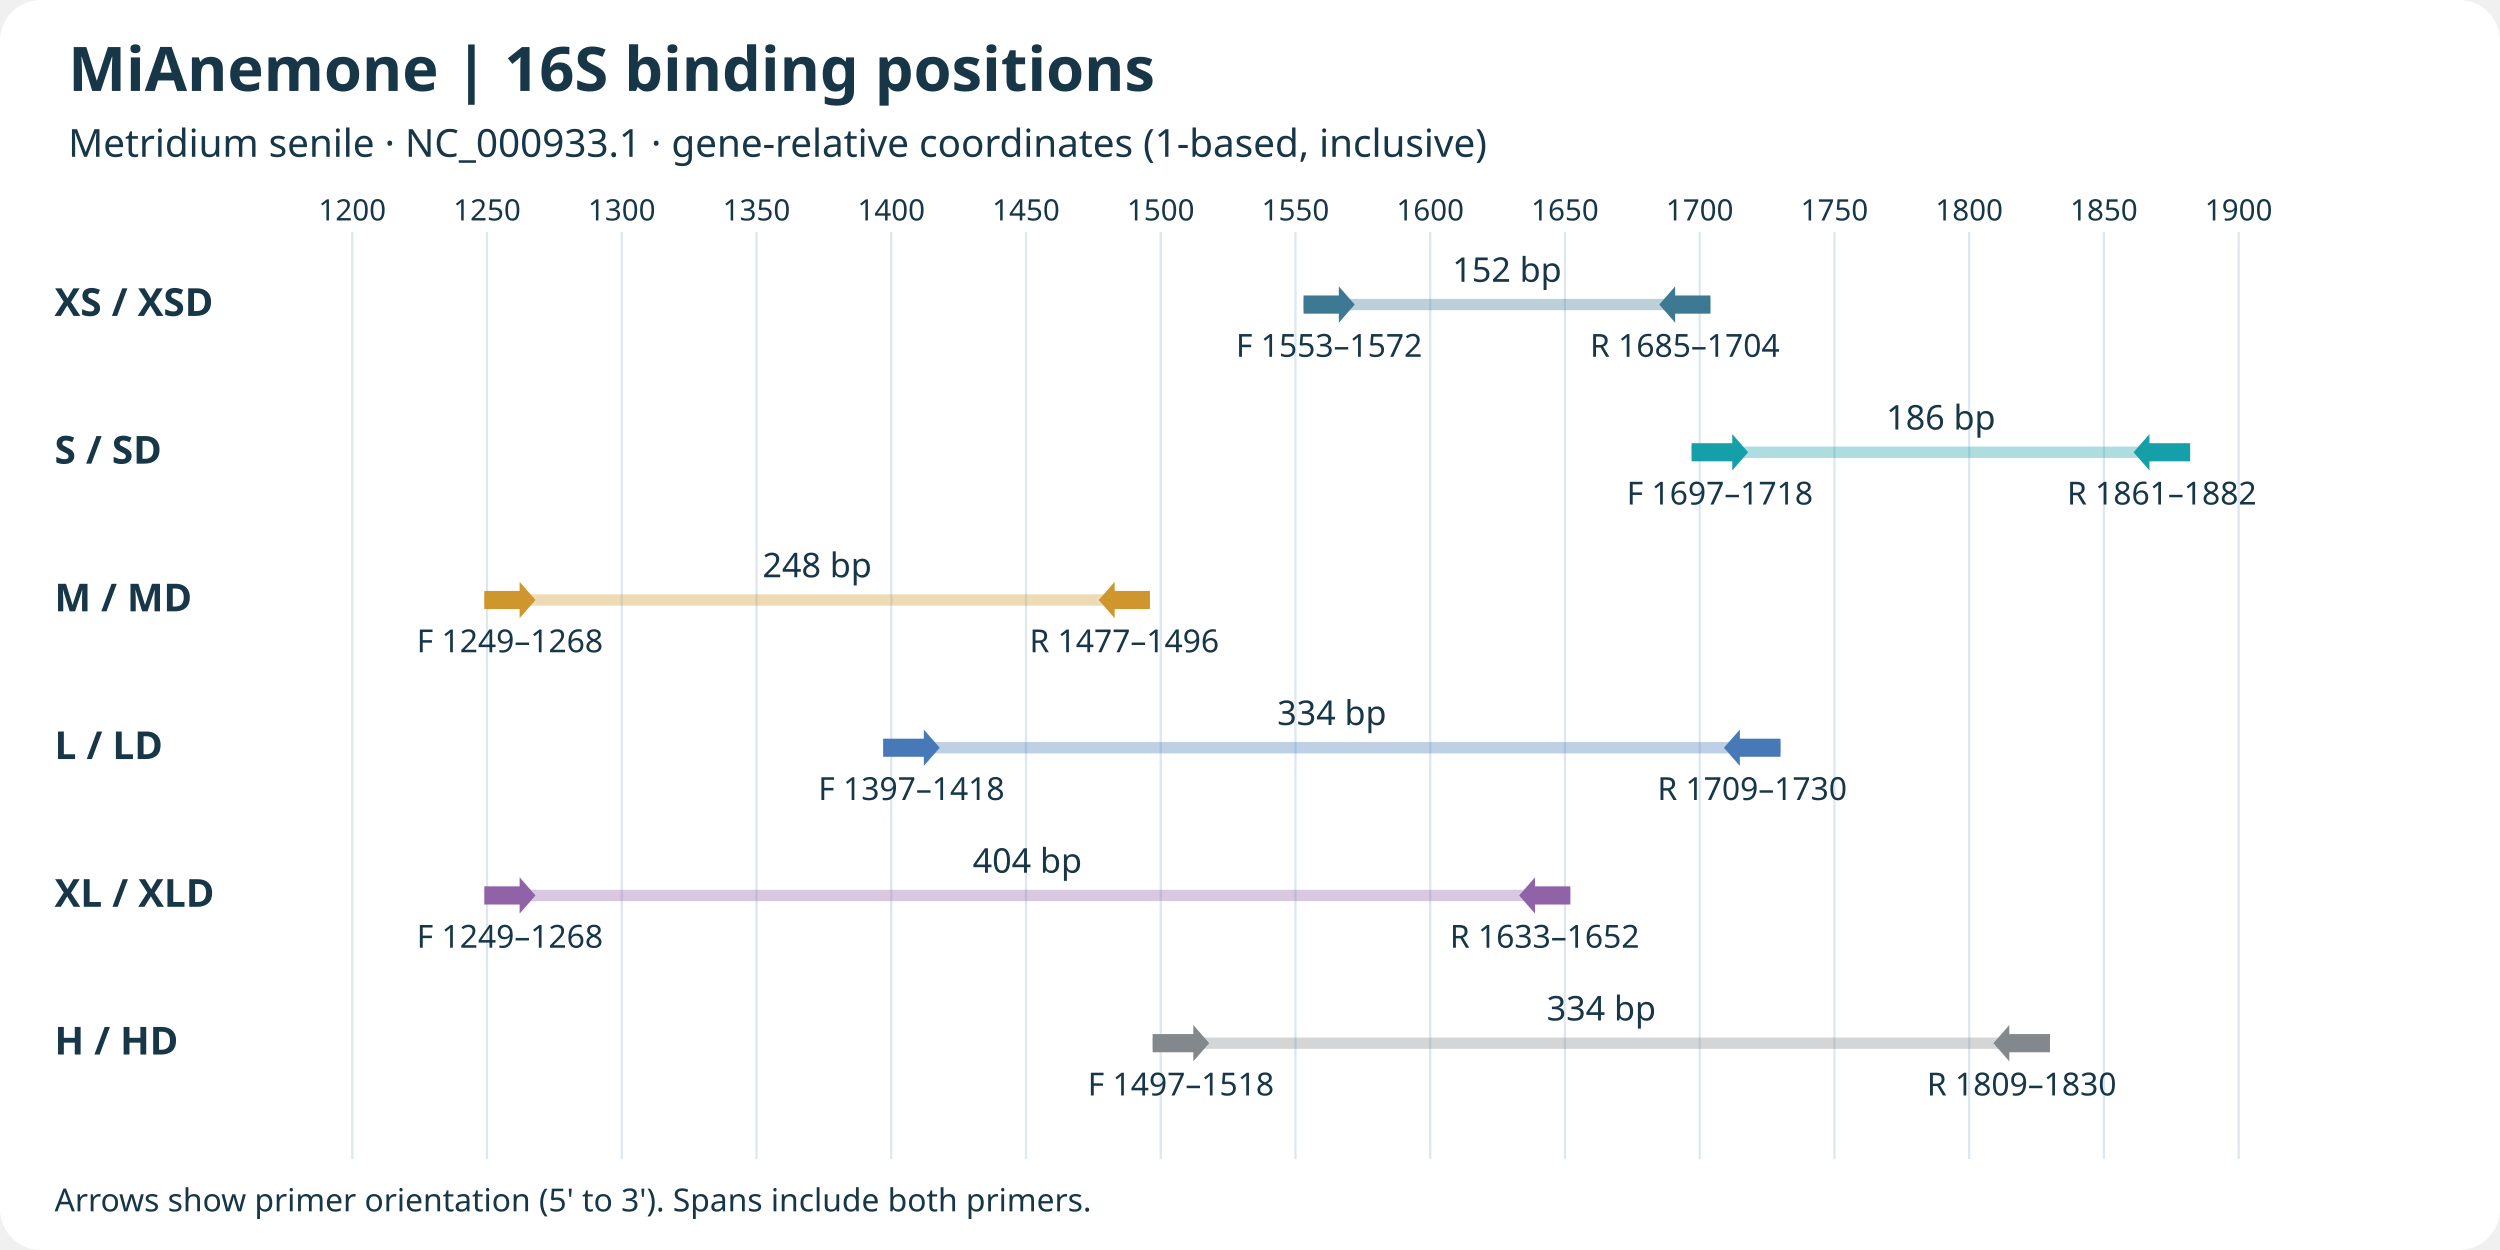
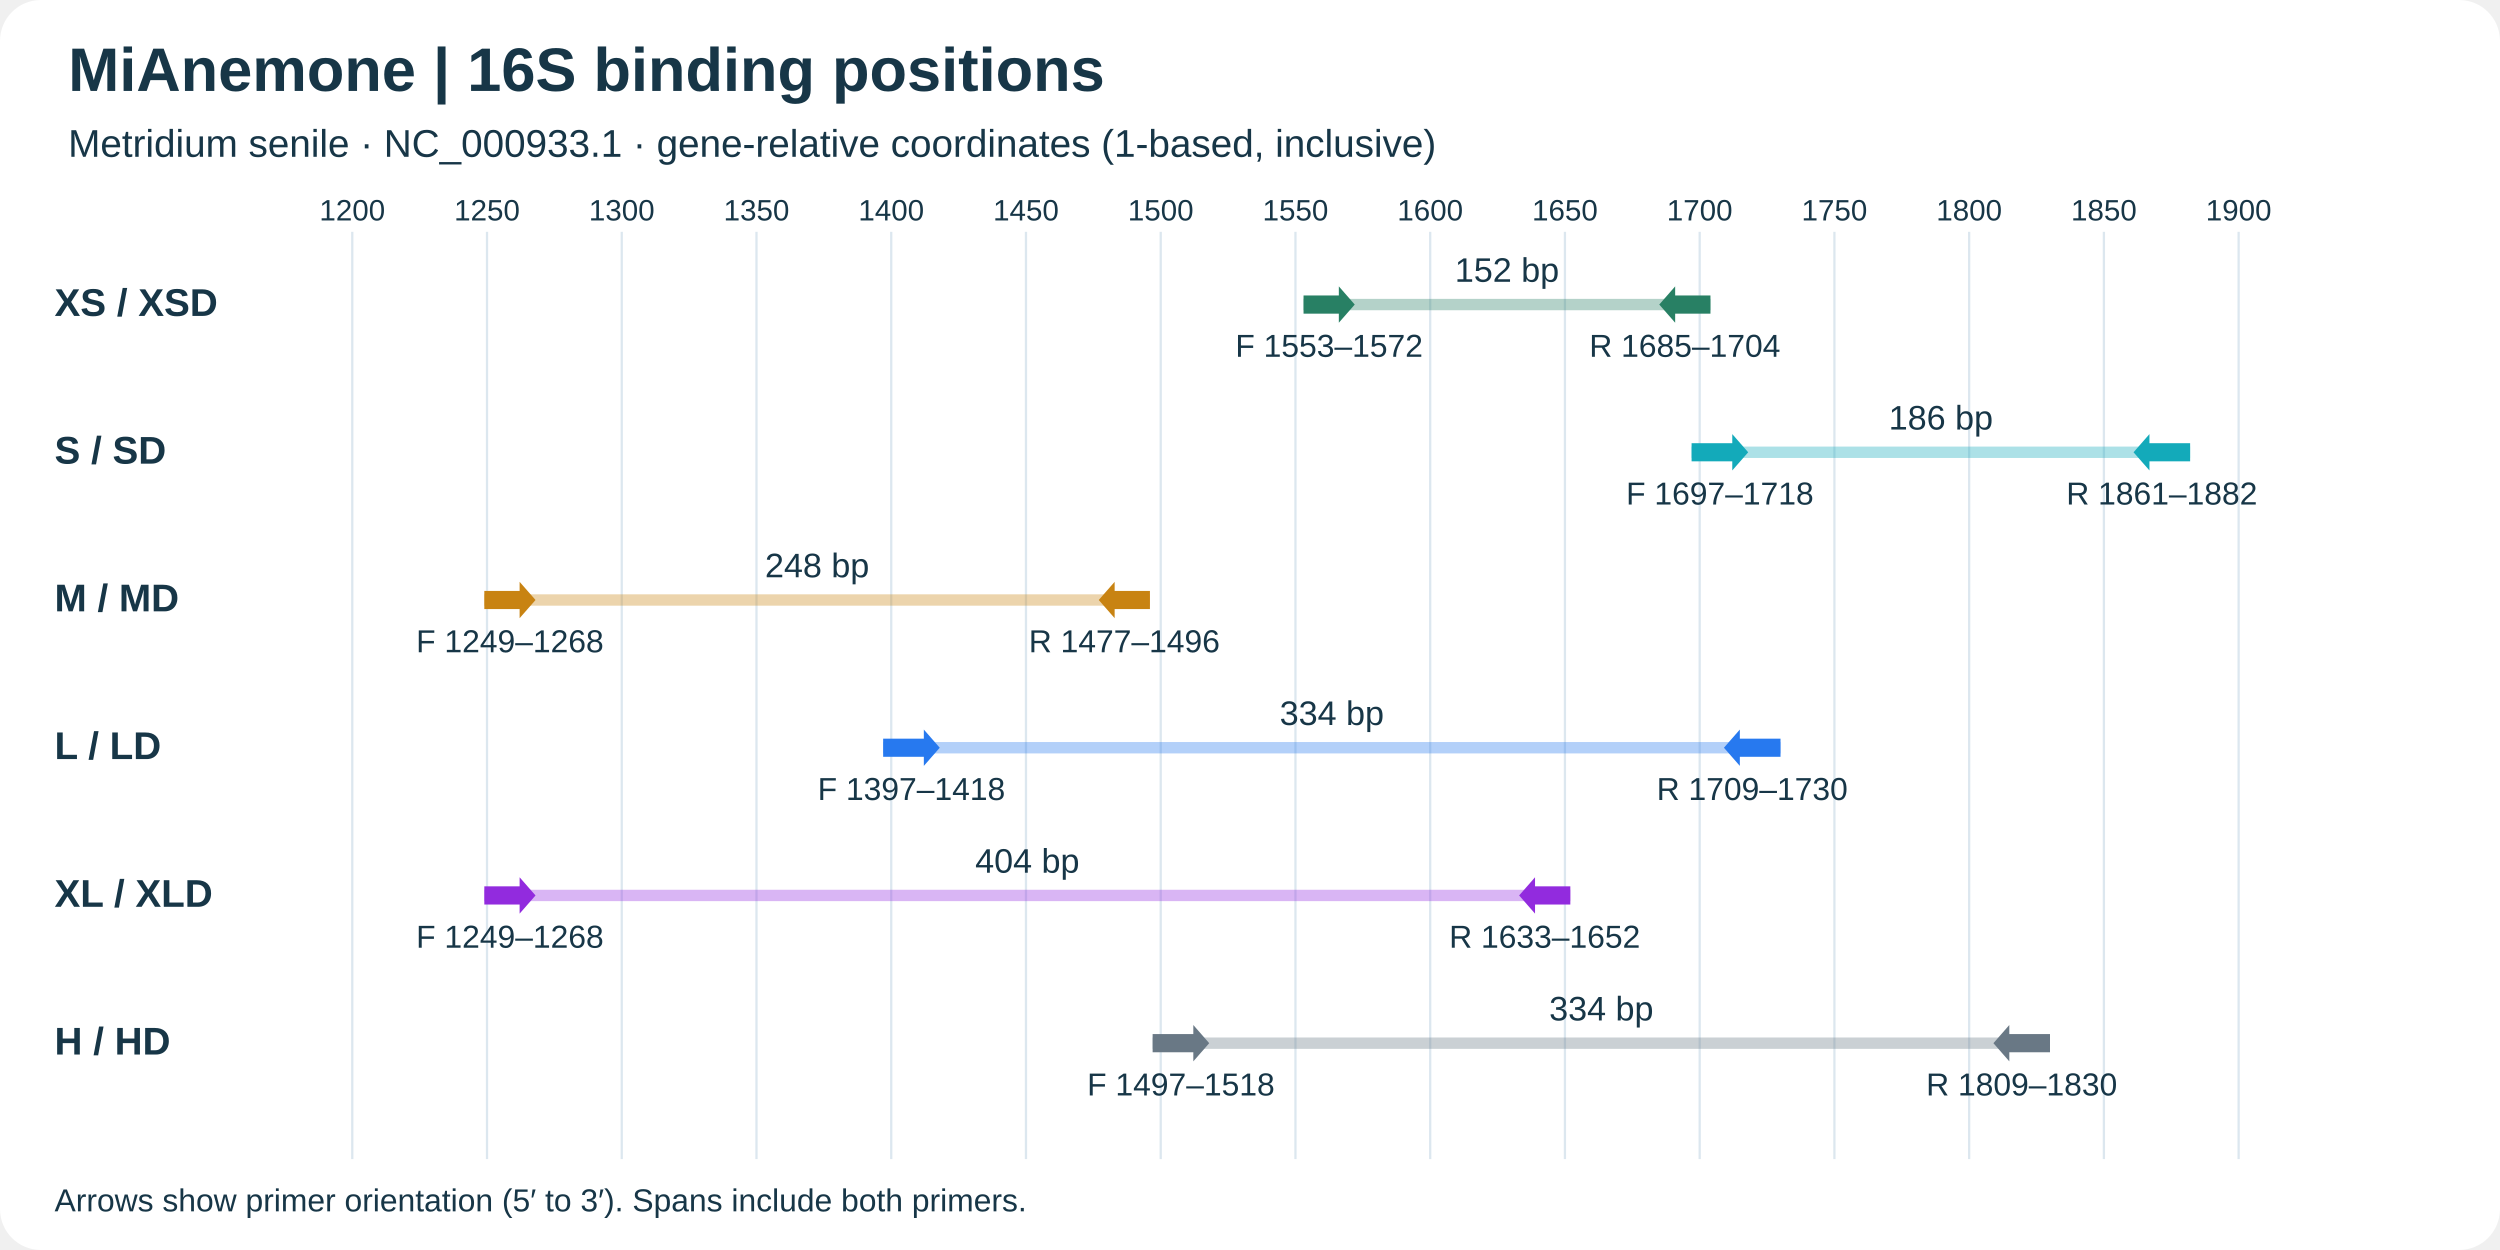
<svg xmlns="http://www.w3.org/2000/svg" width="1100" height="550" viewBox="0 0 1100 550" role="img">
  <rect width="100%" height="100%" rx="18" fill="#ffffff" />
-   <g font-family="Avenir Next" fill="#173647">
-     <text x="30" y="40" font-size="27" font-weight="bold" font-family="Avenir Next" style=";font-family: Avenir Next;;font-family: Avenir Next;;font-family: Avenir Next;;font-family: Avenir Next;;font-family: Avenir Next;;font-family: Avenir Next;;font-family: Avenir Next;">MiAnemone  |  16S binding positions</text>
-     <text x="30" y="69" font-size="17" font-family="Avenir Next" style=";font-family: Avenir Next;;font-family: Avenir Next;;font-family: Avenir Next;;font-family: Avenir Next;;font-family: Avenir Next;;font-family: Avenir Next;;font-family: Avenir Next;">Metridium senile  ·  NC_000933.1  ·  gene-relative coordinates (1-based, inclusive)</text>
+   <g font-family="Avenir Next, Arial, sans-serif" fill="#173647">
+     <text x="30" y="40" font-size="27" font-weight="bold">MiAnemone  |  16S binding positions</text>
+     <text x="30" y="69" font-size="17">Metridium senile  ·  NC_000933.1  ·  gene-relative coordinates (1-based, inclusive)</text>
    <line x1="155.0" x2="155.0" y1="102" y2="510" stroke="#dce7ef" />
-     <text x="155.0" y="97" font-size="13" text-anchor="middle" font-family="Avenir Next" style=";font-family: Avenir Next;;font-family: Avenir Next;;font-family: Avenir Next;;font-family: Avenir Next;;font-family: Avenir Next;;font-family: Avenir Next;;font-family: Avenir Next;">1200</text>
+     <text x="155.0" y="97" font-size="13" text-anchor="middle">1200</text>
    <line x1="214.286" x2="214.286" y1="102" y2="510" stroke="#dce7ef" />
-     <text x="214.286" y="97" font-size="13" text-anchor="middle" font-family="Avenir Next" style=";font-family: Avenir Next;;font-family: Avenir Next;;font-family: Avenir Next;;font-family: Avenir Next;;font-family: Avenir Next;;font-family: Avenir Next;;font-family: Avenir Next;">1250</text>
+     <text x="214.286" y="97" font-size="13" text-anchor="middle">1250</text>
    <line x1="273.571" x2="273.571" y1="102" y2="510" stroke="#dce7ef" />
-     <text x="273.571" y="97" font-size="13" text-anchor="middle" font-family="Avenir Next" style=";font-family: Avenir Next;;font-family: Avenir Next;;font-family: Avenir Next;;font-family: Avenir Next;;font-family: Avenir Next;;font-family: Avenir Next;;font-family: Avenir Next;">1300</text>
+     <text x="273.571" y="97" font-size="13" text-anchor="middle">1300</text>
    <line x1="332.857" x2="332.857" y1="102" y2="510" stroke="#dce7ef" />
-     <text x="332.857" y="97" font-size="13" text-anchor="middle" font-family="Avenir Next" style=";font-family: Avenir Next;;font-family: Avenir Next;;font-family: Avenir Next;;font-family: Avenir Next;;font-family: Avenir Next;;font-family: Avenir Next;;font-family: Avenir Next;">1350</text>
+     <text x="332.857" y="97" font-size="13" text-anchor="middle">1350</text>
    <line x1="392.143" x2="392.143" y1="102" y2="510" stroke="#dce7ef" />
-     <text x="392.143" y="97" font-size="13" text-anchor="middle" font-family="Avenir Next" style=";font-family: Avenir Next;;font-family: Avenir Next;;font-family: Avenir Next;;font-family: Avenir Next;;font-family: Avenir Next;;font-family: Avenir Next;;font-family: Avenir Next;">1400</text>
+     <text x="392.143" y="97" font-size="13" text-anchor="middle">1400</text>
    <line x1="451.429" x2="451.429" y1="102" y2="510" stroke="#dce7ef" />
-     <text x="451.429" y="97" font-size="13" text-anchor="middle" font-family="Avenir Next" style=";font-family: Avenir Next;;font-family: Avenir Next;;font-family: Avenir Next;;font-family: Avenir Next;;font-family: Avenir Next;;font-family: Avenir Next;;font-family: Avenir Next;">1450</text>
+     <text x="451.429" y="97" font-size="13" text-anchor="middle">1450</text>
    <line x1="510.714" x2="510.714" y1="102" y2="510" stroke="#dce7ef" />
-     <text x="510.714" y="97" font-size="13" text-anchor="middle" font-family="Avenir Next" style=";font-family: Avenir Next;;font-family: Avenir Next;;font-family: Avenir Next;;font-family: Avenir Next;;font-family: Avenir Next;;font-family: Avenir Next;;font-family: Avenir Next;">1500</text>
+     <text x="510.714" y="97" font-size="13" text-anchor="middle">1500</text>
    <line x1="570.0" x2="570.0" y1="102" y2="510" stroke="#dce7ef" />
-     <text x="570.0" y="97" font-size="13" text-anchor="middle" font-family="Avenir Next" style=";font-family: Avenir Next;;font-family: Avenir Next;;font-family: Avenir Next;;font-family: Avenir Next;;font-family: Avenir Next;;font-family: Avenir Next;;font-family: Avenir Next;">1550</text>
+     <text x="570.0" y="97" font-size="13" text-anchor="middle">1550</text>
    <line x1="629.286" x2="629.286" y1="102" y2="510" stroke="#dce7ef" />
-     <text x="629.286" y="97" font-size="13" text-anchor="middle" font-family="Avenir Next" style=";font-family: Avenir Next;;font-family: Avenir Next;;font-family: Avenir Next;;font-family: Avenir Next;;font-family: Avenir Next;;font-family: Avenir Next;;font-family: Avenir Next;">1600</text>
+     <text x="629.286" y="97" font-size="13" text-anchor="middle">1600</text>
    <line x1="688.571" x2="688.571" y1="102" y2="510" stroke="#dce7ef" />
-     <text x="688.571" y="97" font-size="13" text-anchor="middle" font-family="Avenir Next" style=";font-family: Avenir Next;;font-family: Avenir Next;;font-family: Avenir Next;;font-family: Avenir Next;;font-family: Avenir Next;;font-family: Avenir Next;;font-family: Avenir Next;">1650</text>
+     <text x="688.571" y="97" font-size="13" text-anchor="middle">1650</text>
    <line x1="747.857" x2="747.857" y1="102" y2="510" stroke="#dce7ef" />
-     <text x="747.857" y="97" font-size="13" text-anchor="middle" font-family="Avenir Next" style=";font-family: Avenir Next;;font-family: Avenir Next;;font-family: Avenir Next;;font-family: Avenir Next;;font-family: Avenir Next;;font-family: Avenir Next;;font-family: Avenir Next;">1700</text>
+     <text x="747.857" y="97" font-size="13" text-anchor="middle">1700</text>
    <line x1="807.143" x2="807.143" y1="102" y2="510" stroke="#dce7ef" />
-     <text x="807.143" y="97" font-size="13" text-anchor="middle" font-family="Avenir Next" style=";font-family: Avenir Next;;font-family: Avenir Next;;font-family: Avenir Next;;font-family: Avenir Next;;font-family: Avenir Next;;font-family: Avenir Next;;font-family: Avenir Next;">1750</text>
+     <text x="807.143" y="97" font-size="13" text-anchor="middle">1750</text>
    <line x1="866.429" x2="866.429" y1="102" y2="510" stroke="#dce7ef" />
-     <text x="866.429" y="97" font-size="13" text-anchor="middle" font-family="Avenir Next" style=";font-family: Avenir Next;;font-family: Avenir Next;;font-family: Avenir Next;;font-family: Avenir Next;;font-family: Avenir Next;;font-family: Avenir Next;;font-family: Avenir Next;">1800</text>
+     <text x="866.429" y="97" font-size="13" text-anchor="middle">1800</text>
    <line x1="925.714" x2="925.714" y1="102" y2="510" stroke="#dce7ef" />
-     <text x="925.714" y="97" font-size="13" text-anchor="middle" font-family="Avenir Next" style=";font-family: Avenir Next;;font-family: Avenir Next;;font-family: Avenir Next;;font-family: Avenir Next;;font-family: Avenir Next;;font-family: Avenir Next;;font-family: Avenir Next;">1850</text>
+     <text x="925.714" y="97" font-size="13" text-anchor="middle">1850</text>
    <line x1="985.0" x2="985.0" y1="102" y2="510" stroke="#dce7ef" />
-     <text x="985.0" y="97" font-size="13" text-anchor="middle" font-family="Avenir Next" style=";font-family: Avenir Next;;font-family: Avenir Next;;font-family: Avenir Next;;font-family: Avenir Next;;font-family: Avenir Next;;font-family: Avenir Next;;font-family: Avenir Next;">1900</text>
-     <text x="24" y="139" font-size="17" font-weight="bold" font-family="Avenir Next" style=";font-family: Avenir Next;;font-family: Avenir Next;;font-family: Avenir Next;;font-family: Avenir Next;;font-family: Avenir Next;;font-family: Avenir Next;;font-family: Avenir Next;">XS / XSD</text>
-     <line x1="573.557" x2="752.6" y1="134" y2="134" stroke="#3d7993" stroke-opacity=".35" stroke-width="5" />
-     <polygon points="573.557,130 589.086,130 589.086,126 596.086,134 589.086,142 589.086,138 573.557,138" fill="#3d7993" />
-     <polygon points="752.6,130 737.071,130 737.071,126 730.071,134 737.071,142 737.071,138 752.6,138" fill="#3d7993" />
-     <text x="663.079" y="124" font-size="15" text-anchor="middle" font-family="Avenir Next" style=";font-family: Avenir Next;;font-family: Avenir Next;;font-family: Avenir Next;;font-family: Avenir Next;;font-family: Avenir Next;;font-family: Avenir Next;;font-family: Avenir Next;">152 bp</text>
-     <text x="584.821" y="157" font-size="14" text-anchor="middle" font-family="Avenir Next" style=";font-family: Avenir Next;;font-family: Avenir Next;;font-family: Avenir Next;;font-family: Avenir Next;;font-family: Avenir Next;;font-family: Avenir Next;;font-family: Avenir Next;">F 1553–1572</text>
-     <text x="741.336" y="157" font-size="14" text-anchor="middle" font-family="Avenir Next" style=";font-family: Avenir Next;;font-family: Avenir Next;;font-family: Avenir Next;;font-family: Avenir Next;;font-family: Avenir Next;;font-family: Avenir Next;;font-family: Avenir Next;">R 1685–1704</text>
-     <text x="24" y="204" font-size="17" font-weight="bold" font-family="Avenir Next" style=";font-family: Avenir Next;;font-family: Avenir Next;;font-family: Avenir Next;;font-family: Avenir Next;;font-family: Avenir Next;;font-family: Avenir Next;;font-family: Avenir Next;">S / SD</text>
-     <line x1="744.3" x2="963.657" y1="199" y2="199" stroke="#159fa8" stroke-opacity=".35" stroke-width="5" />
-     <polygon points="744.3,195 762.2,195 762.2,191 769.2,199 762.2,207 762.2,203 744.3,203" fill="#159fa8" />
-     <polygon points="963.657,195 945.757,195 945.757,191 938.757,199 945.757,207 945.757,203 963.657,203" fill="#159fa8" />
-     <text x="853.979" y="189" font-size="15" text-anchor="middle" font-family="Avenir Next" style=";font-family: Avenir Next;;font-family: Avenir Next;;font-family: Avenir Next;;font-family: Avenir Next;;font-family: Avenir Next;;font-family: Avenir Next;;font-family: Avenir Next;">186 bp</text>
-     <text x="756.75" y="222" font-size="14" text-anchor="middle" font-family="Avenir Next" style=";font-family: Avenir Next;;font-family: Avenir Next;;font-family: Avenir Next;;font-family: Avenir Next;;font-family: Avenir Next;;font-family: Avenir Next;;font-family: Avenir Next;">F 1697–1718</text>
-     <text x="951.207" y="222" font-size="14" text-anchor="middle" font-family="Avenir Next" style=";font-family: Avenir Next;;font-family: Avenir Next;;font-family: Avenir Next;;font-family: Avenir Next;;font-family: Avenir Next;;font-family: Avenir Next;;font-family: Avenir Next;">R 1861–1882</text>
-     <text x="24" y="269" font-size="17" font-weight="bold" font-family="Avenir Next" style=";font-family: Avenir Next;;font-family: Avenir Next;;font-family: Avenir Next;;font-family: Avenir Next;;font-family: Avenir Next;;font-family: Avenir Next;;font-family: Avenir Next;">M / MD</text>
-     <line x1="213.1" x2="505.971" y1="264" y2="264" stroke="#ce962d" stroke-opacity=".35" stroke-width="5" />
-     <polygon points="213.1,260 228.629,260 228.629,256 235.629,264 228.629,272 228.629,268 213.1,268" fill="#ce962d" />
-     <polygon points="505.971,260 490.443,260 490.443,256 483.443,264 490.443,272 490.443,268 505.971,268" fill="#ce962d" />
-     <text x="359.536" y="254" font-size="15" text-anchor="middle" font-family="Avenir Next" style=";font-family: Avenir Next;;font-family: Avenir Next;;font-family: Avenir Next;;font-family: Avenir Next;;font-family: Avenir Next;;font-family: Avenir Next;;font-family: Avenir Next;">248 bp</text>
-     <text x="224.364" y="287" font-size="14" text-anchor="middle" font-family="Avenir Next" style=";font-family: Avenir Next;;font-family: Avenir Next;;font-family: Avenir Next;;font-family: Avenir Next;;font-family: Avenir Next;;font-family: Avenir Next;;font-family: Avenir Next;">F 1249–1268</text>
-     <text x="494.707" y="287" font-size="14" text-anchor="middle" font-family="Avenir Next" style=";font-family: Avenir Next;;font-family: Avenir Next;;font-family: Avenir Next;;font-family: Avenir Next;;font-family: Avenir Next;;font-family: Avenir Next;;font-family: Avenir Next;">R 1477–1496</text>
-     <text x="24" y="334" font-size="17" font-weight="bold" font-family="Avenir Next" style=";font-family: Avenir Next;;font-family: Avenir Next;;font-family: Avenir Next;;font-family: Avenir Next;;font-family: Avenir Next;;font-family: Avenir Next;;font-family: Avenir Next;">L / LD</text>
-     <line x1="388.586" x2="783.429" y1="329" y2="329" stroke="#4779b8" stroke-opacity=".35" stroke-width="5" />
-     <polygon points="388.586,325 406.486,325 406.486,321 413.486,329 406.486,337 406.486,333 388.586,333" fill="#4779b8" />
-     <polygon points="783.429,325 765.529,325 765.529,321 758.529,329 765.529,337 765.529,333 783.429,333" fill="#4779b8" />
-     <text x="586.007" y="319" font-size="15" text-anchor="middle" font-family="Avenir Next" style=";font-family: Avenir Next;;font-family: Avenir Next;;font-family: Avenir Next;;font-family: Avenir Next;;font-family: Avenir Next;;font-family: Avenir Next;;font-family: Avenir Next;">334 bp</text>
-     <text x="401.036" y="352" font-size="14" text-anchor="middle" font-family="Avenir Next" style=";font-family: Avenir Next;;font-family: Avenir Next;;font-family: Avenir Next;;font-family: Avenir Next;;font-family: Avenir Next;;font-family: Avenir Next;;font-family: Avenir Next;">F 1397–1418</text>
-     <text x="770.979" y="352" font-size="14" text-anchor="middle" font-family="Avenir Next" style=";font-family: Avenir Next;;font-family: Avenir Next;;font-family: Avenir Next;;font-family: Avenir Next;;font-family: Avenir Next;;font-family: Avenir Next;;font-family: Avenir Next;">R 1709–1730</text>
-     <text x="24" y="399" font-size="17" font-weight="bold" font-family="Avenir Next" style=";font-family: Avenir Next;;font-family: Avenir Next;;font-family: Avenir Next;;font-family: Avenir Next;;font-family: Avenir Next;;font-family: Avenir Next;;font-family: Avenir Next;">XL / XLD</text>
-     <line x1="213.1" x2="690.943" y1="394" y2="394" stroke="#9063a8" stroke-opacity=".35" stroke-width="5" />
-     <polygon points="213.1,390 228.629,390 228.629,386 235.629,394 228.629,402 228.629,398 213.1,398" fill="#9063a8" />
-     <polygon points="690.943,390 675.414,390 675.414,386 668.414,394 675.414,402 675.414,398 690.943,398" fill="#9063a8" />
-     <text x="452.021" y="384" font-size="15" text-anchor="middle" font-family="Avenir Next" style=";font-family: Avenir Next;;font-family: Avenir Next;;font-family: Avenir Next;;font-family: Avenir Next;;font-family: Avenir Next;;font-family: Avenir Next;;font-family: Avenir Next;">404 bp</text>
-     <text x="224.364" y="417" font-size="14" text-anchor="middle" font-family="Avenir Next" style=";font-family: Avenir Next;;font-family: Avenir Next;;font-family: Avenir Next;;font-family: Avenir Next;;font-family: Avenir Next;;font-family: Avenir Next;;font-family: Avenir Next;">F 1249–1268</text>
-     <text x="679.679" y="417" font-size="14" text-anchor="middle" font-family="Avenir Next" style=";font-family: Avenir Next;;font-family: Avenir Next;;font-family: Avenir Next;;font-family: Avenir Next;;font-family: Avenir Next;;font-family: Avenir Next;;font-family: Avenir Next;">R 1633–1652</text>
-     <text x="24" y="464" font-size="17" font-weight="bold" font-family="Avenir Next" style=";font-family: Avenir Next;;font-family: Avenir Next;;font-family: Avenir Next;;font-family: Avenir Next;;font-family: Avenir Next;;font-family: Avenir Next;;font-family: Avenir Next;">H / HD</text>
-     <line x1="507.157" x2="902.0" y1="459" y2="459" stroke="#82888c" stroke-opacity=".35" stroke-width="5" />
-     <polygon points="507.157,455 525.057,455 525.057,451 532.057,459 525.057,467 525.057,463 507.157,463" fill="#82888c" />
-     <polygon points="902.0,455 884.1,455 884.1,451 877.1,459 884.1,467 884.1,463 902.0,463" fill="#82888c" />
-     <text x="704.579" y="449" font-size="15" text-anchor="middle" font-family="Avenir Next" style=";font-family: Avenir Next;;font-family: Avenir Next;;font-family: Avenir Next;;font-family: Avenir Next;;font-family: Avenir Next;;font-family: Avenir Next;;font-family: Avenir Next;">334 bp</text>
-     <text x="519.607" y="482" font-size="14" text-anchor="middle" font-family="Avenir Next" style=";font-family: Avenir Next;;font-family: Avenir Next;;font-family: Avenir Next;;font-family: Avenir Next;;font-family: Avenir Next;;font-family: Avenir Next;;font-family: Avenir Next;">F 1497–1518</text>
-     <text x="889.55" y="482" font-size="14" text-anchor="middle" font-family="Avenir Next" style=";font-family: Avenir Next;;font-family: Avenir Next;;font-family: Avenir Next;;font-family: Avenir Next;;font-family: Avenir Next;;font-family: Avenir Next;;font-family: Avenir Next;">R 1809–1830</text>
-     <text x="24" y="533" font-size="14" font-family="Avenir Next" style=";font-family: Avenir Next;;font-family: Avenir Next;;font-family: Avenir Next;;font-family: Avenir Next;;font-family: Avenir Next;;font-family: Avenir Next;;font-family: Avenir Next;">Arrows show primer orientation (5' to 3'). Spans include both primers.</text>
+     <text x="985.0" y="97" font-size="13" text-anchor="middle">1900</text>
+     <text x="24" y="139" font-size="17" font-weight="bold">XS / XSD</text>
+     <line x1="573.557" x2="752.6" y1="134" y2="134" stroke="#288064" stroke-opacity=".35" stroke-width="5" />
+     <polygon points="573.557,130 589.086,130 589.086,126 596.086,134 589.086,142 589.086,138 573.557,138" fill="#288064" />
+     <polygon points="752.6,130 737.071,130 737.071,126 730.071,134 737.071,142 737.071,138 752.6,138" fill="#288064" />
+     <text x="663.079" y="124" font-size="15" text-anchor="middle">152 bp</text>
+     <text x="584.821" y="157" font-size="14" text-anchor="middle">F 1553–1572</text>
+     <text x="741.336" y="157" font-size="14" text-anchor="middle">R 1685–1704</text>
+     <text x="24" y="204" font-size="17" font-weight="bold">S / SD</text>
+     <line x1="744.3" x2="963.657" y1="199" y2="199" stroke="#13aaba" stroke-opacity=".35" stroke-width="5" />
+     <polygon points="744.3,195 762.2,195 762.2,191 769.2,199 762.2,207 762.2,203 744.3,203" fill="#13aaba" />
+     <polygon points="963.657,195 945.757,195 945.757,191 938.757,199 945.757,207 945.757,203 963.657,203" fill="#13aaba" />
+     <text x="853.979" y="189" font-size="15" text-anchor="middle">186 bp</text>
+     <text x="756.75" y="222" font-size="14" text-anchor="middle">F 1697–1718</text>
+     <text x="951.207" y="222" font-size="14" text-anchor="middle">R 1861–1882</text>
+     <text x="24" y="269" font-size="17" font-weight="bold">M / MD</text>
+     <line x1="213.1" x2="505.971" y1="264" y2="264" stroke="#c88312" stroke-opacity=".35" stroke-width="5" />
+     <polygon points="213.1,260 228.629,260 228.629,256 235.629,264 228.629,272 228.629,268 213.1,268" fill="#c88312" />
+     <polygon points="505.971,260 490.443,260 490.443,256 483.443,264 490.443,272 490.443,268 505.971,268" fill="#c88312" />
+     <text x="359.536" y="254" font-size="15" text-anchor="middle">248 bp</text>
+     <text x="224.364" y="287" font-size="14" text-anchor="middle">F 1249–1268</text>
+     <text x="494.707" y="287" font-size="14" text-anchor="middle">R 1477–1496</text>
+     <text x="24" y="334" font-size="17" font-weight="bold">L / LD</text>
+     <line x1="388.586" x2="783.429" y1="329" y2="329" stroke="#2779ef" stroke-opacity=".35" stroke-width="5" />
+     <polygon points="388.586,325 406.486,325 406.486,321 413.486,329 406.486,337 406.486,333 388.586,333" fill="#2779ef" />
+     <polygon points="783.429,325 765.529,325 765.529,321 758.529,329 765.529,337 765.529,333 783.429,333" fill="#2779ef" />
+     <text x="586.007" y="319" font-size="15" text-anchor="middle">334 bp</text>
+     <text x="401.036" y="352" font-size="14" text-anchor="middle">F 1397–1418</text>
+     <text x="770.979" y="352" font-size="14" text-anchor="middle">R 1709–1730</text>
+     <text x="24" y="399" font-size="17" font-weight="bold">XL / XLD</text>
+     <line x1="213.1" x2="690.943" y1="394" y2="394" stroke="#922bde" stroke-opacity=".35" stroke-width="5" />
+     <polygon points="213.1,390 228.629,390 228.629,386 235.629,394 228.629,402 228.629,398 213.1,398" fill="#922bde" />
+     <polygon points="690.943,390 675.414,390 675.414,386 668.414,394 675.414,402 675.414,398 690.943,398" fill="#922bde" />
+     <text x="452.021" y="384" font-size="15" text-anchor="middle">404 bp</text>
+     <text x="224.364" y="417" font-size="14" text-anchor="middle">F 1249–1268</text>
+     <text x="679.679" y="417" font-size="14" text-anchor="middle">R 1633–1652</text>
+     <text x="24" y="464" font-size="17" font-weight="bold">H / HD</text>
+     <line x1="507.157" x2="902.0" y1="459" y2="459" stroke="#697885" stroke-opacity=".35" stroke-width="5" />
+     <polygon points="507.157,455 525.057,455 525.057,451 532.057,459 525.057,467 525.057,463 507.157,463" fill="#697885" />
+     <polygon points="902.0,455 884.1,455 884.1,451 877.1,459 884.1,467 884.1,463 902.0,463" fill="#697885" />
+     <text x="704.579" y="449" font-size="15" text-anchor="middle">334 bp</text>
+     <text x="519.607" y="482" font-size="14" text-anchor="middle">F 1497–1518</text>
+     <text x="889.55" y="482" font-size="14" text-anchor="middle">R 1809–1830</text>
+     <text x="24" y="533" font-size="14">Arrows show primer orientation (5′ to 3′). Spans include both primers.</text>
  </g>
</svg>
